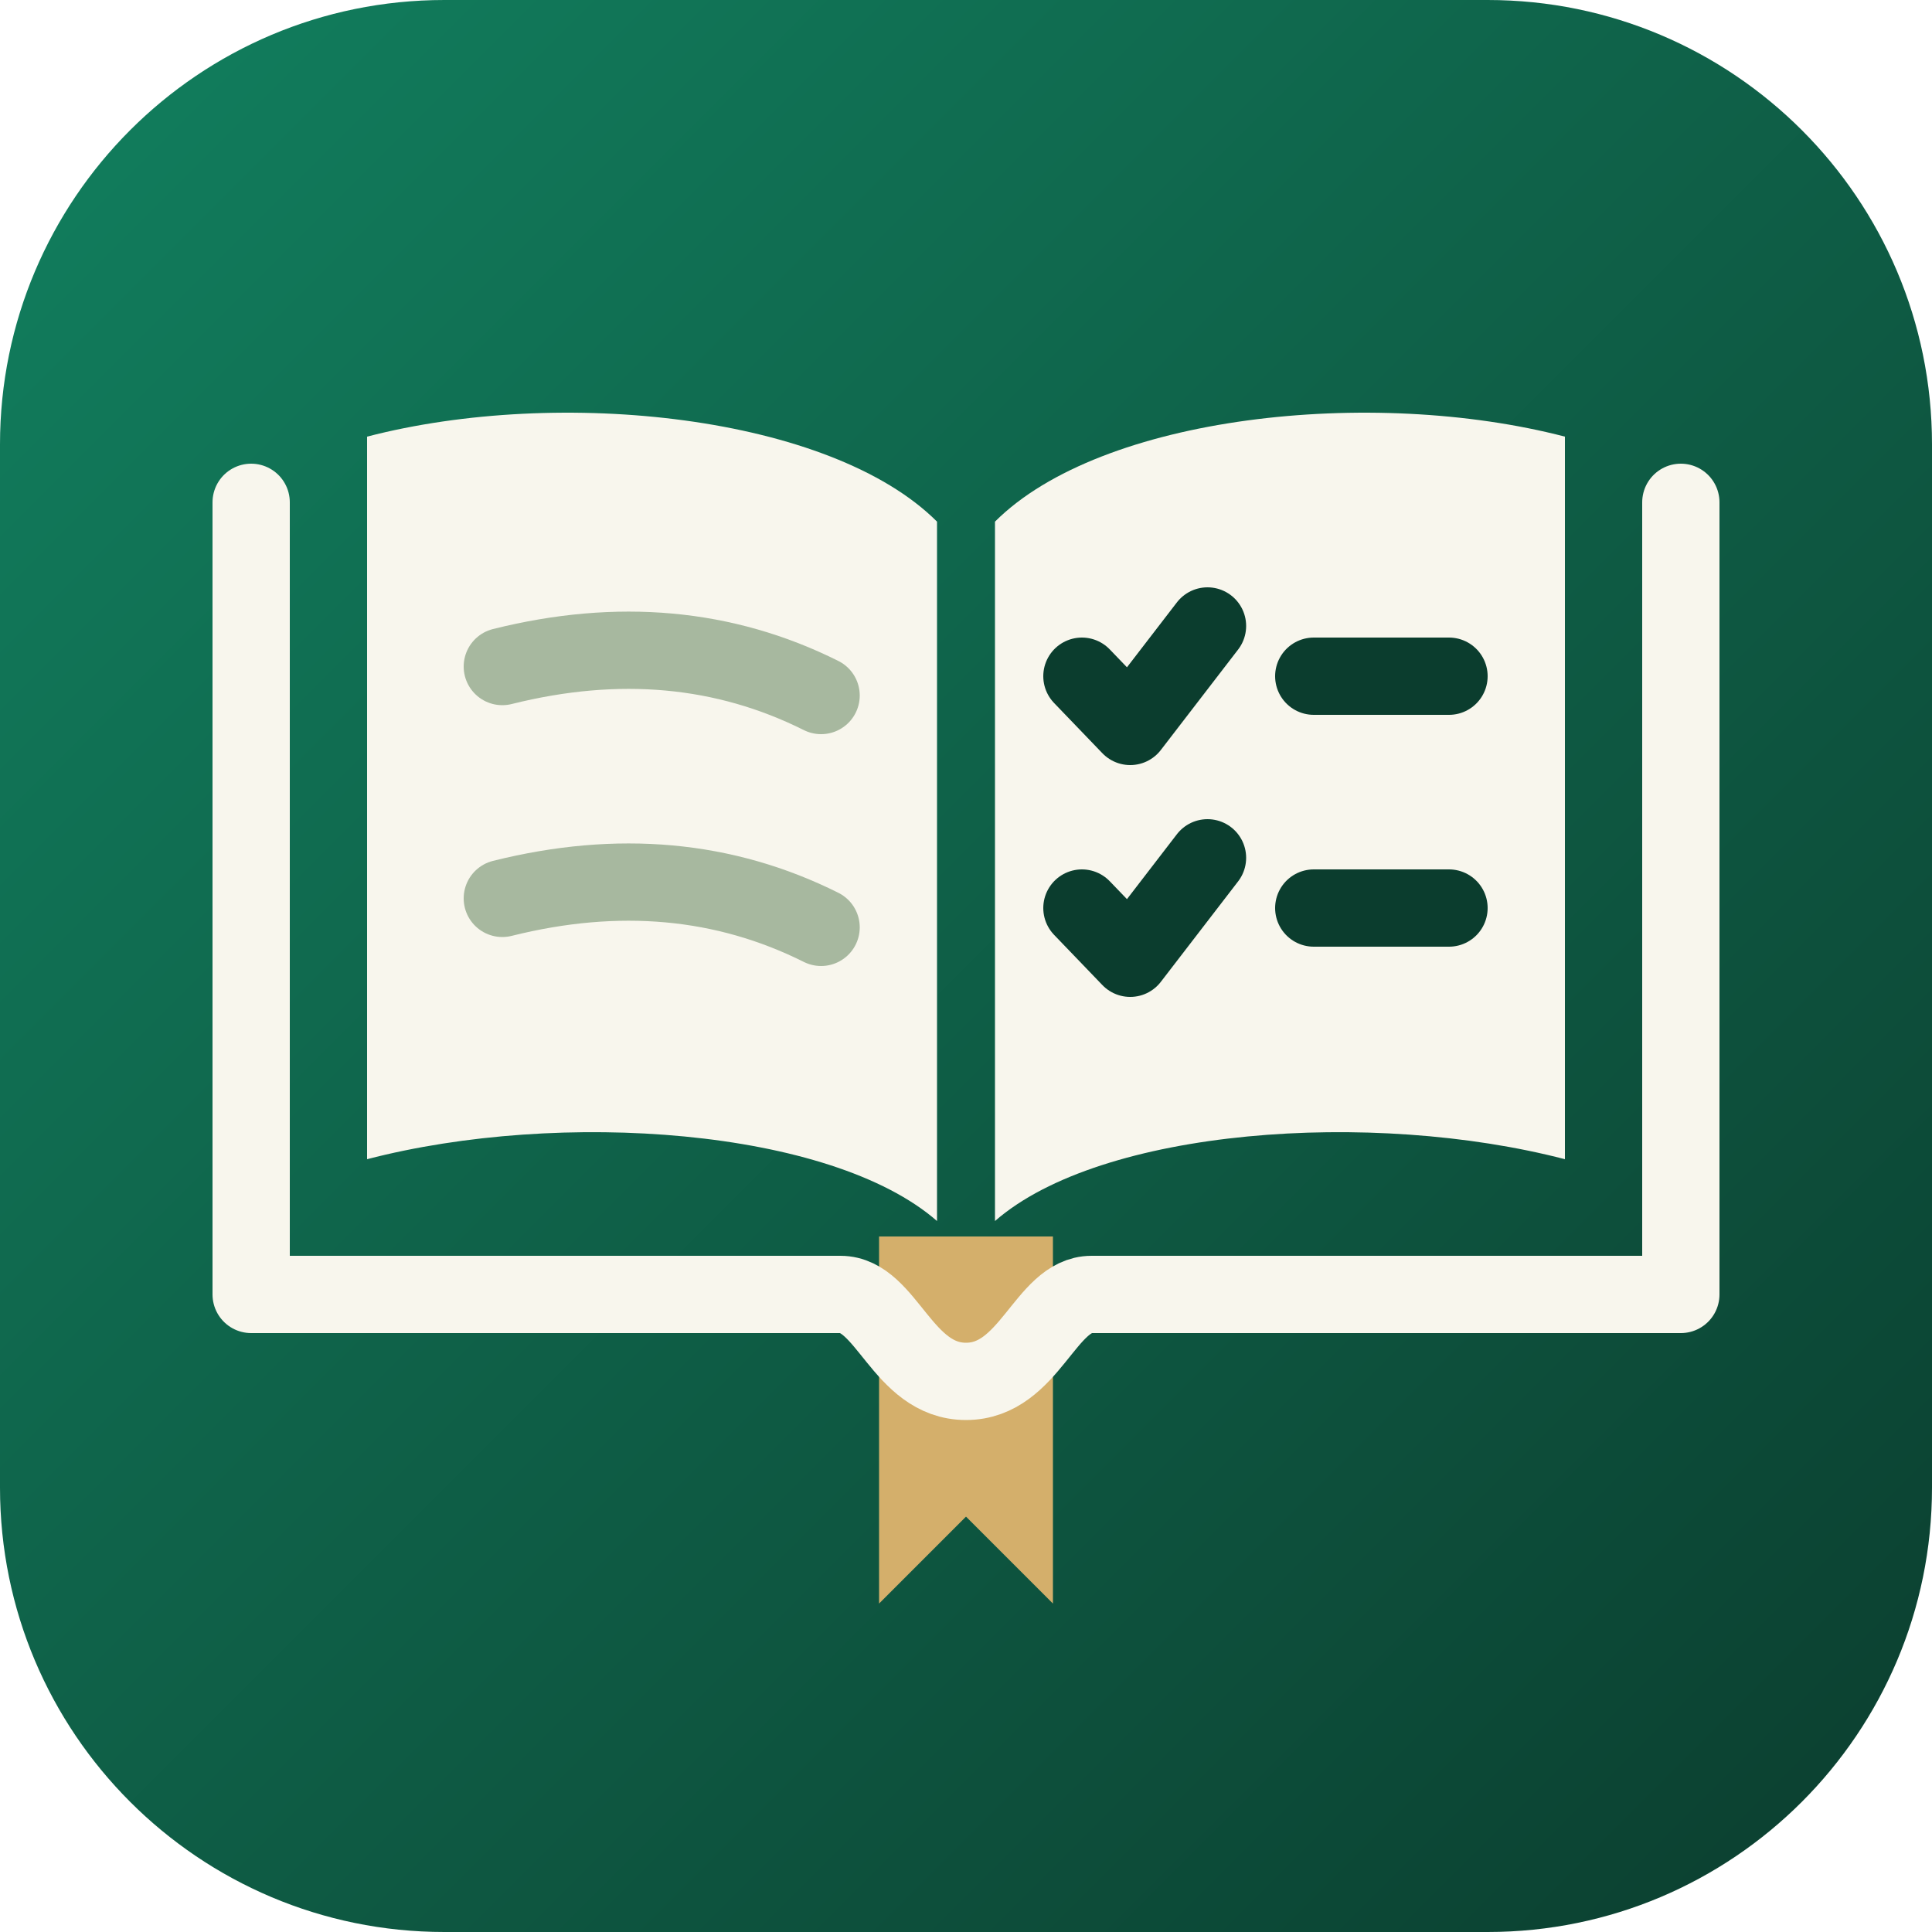
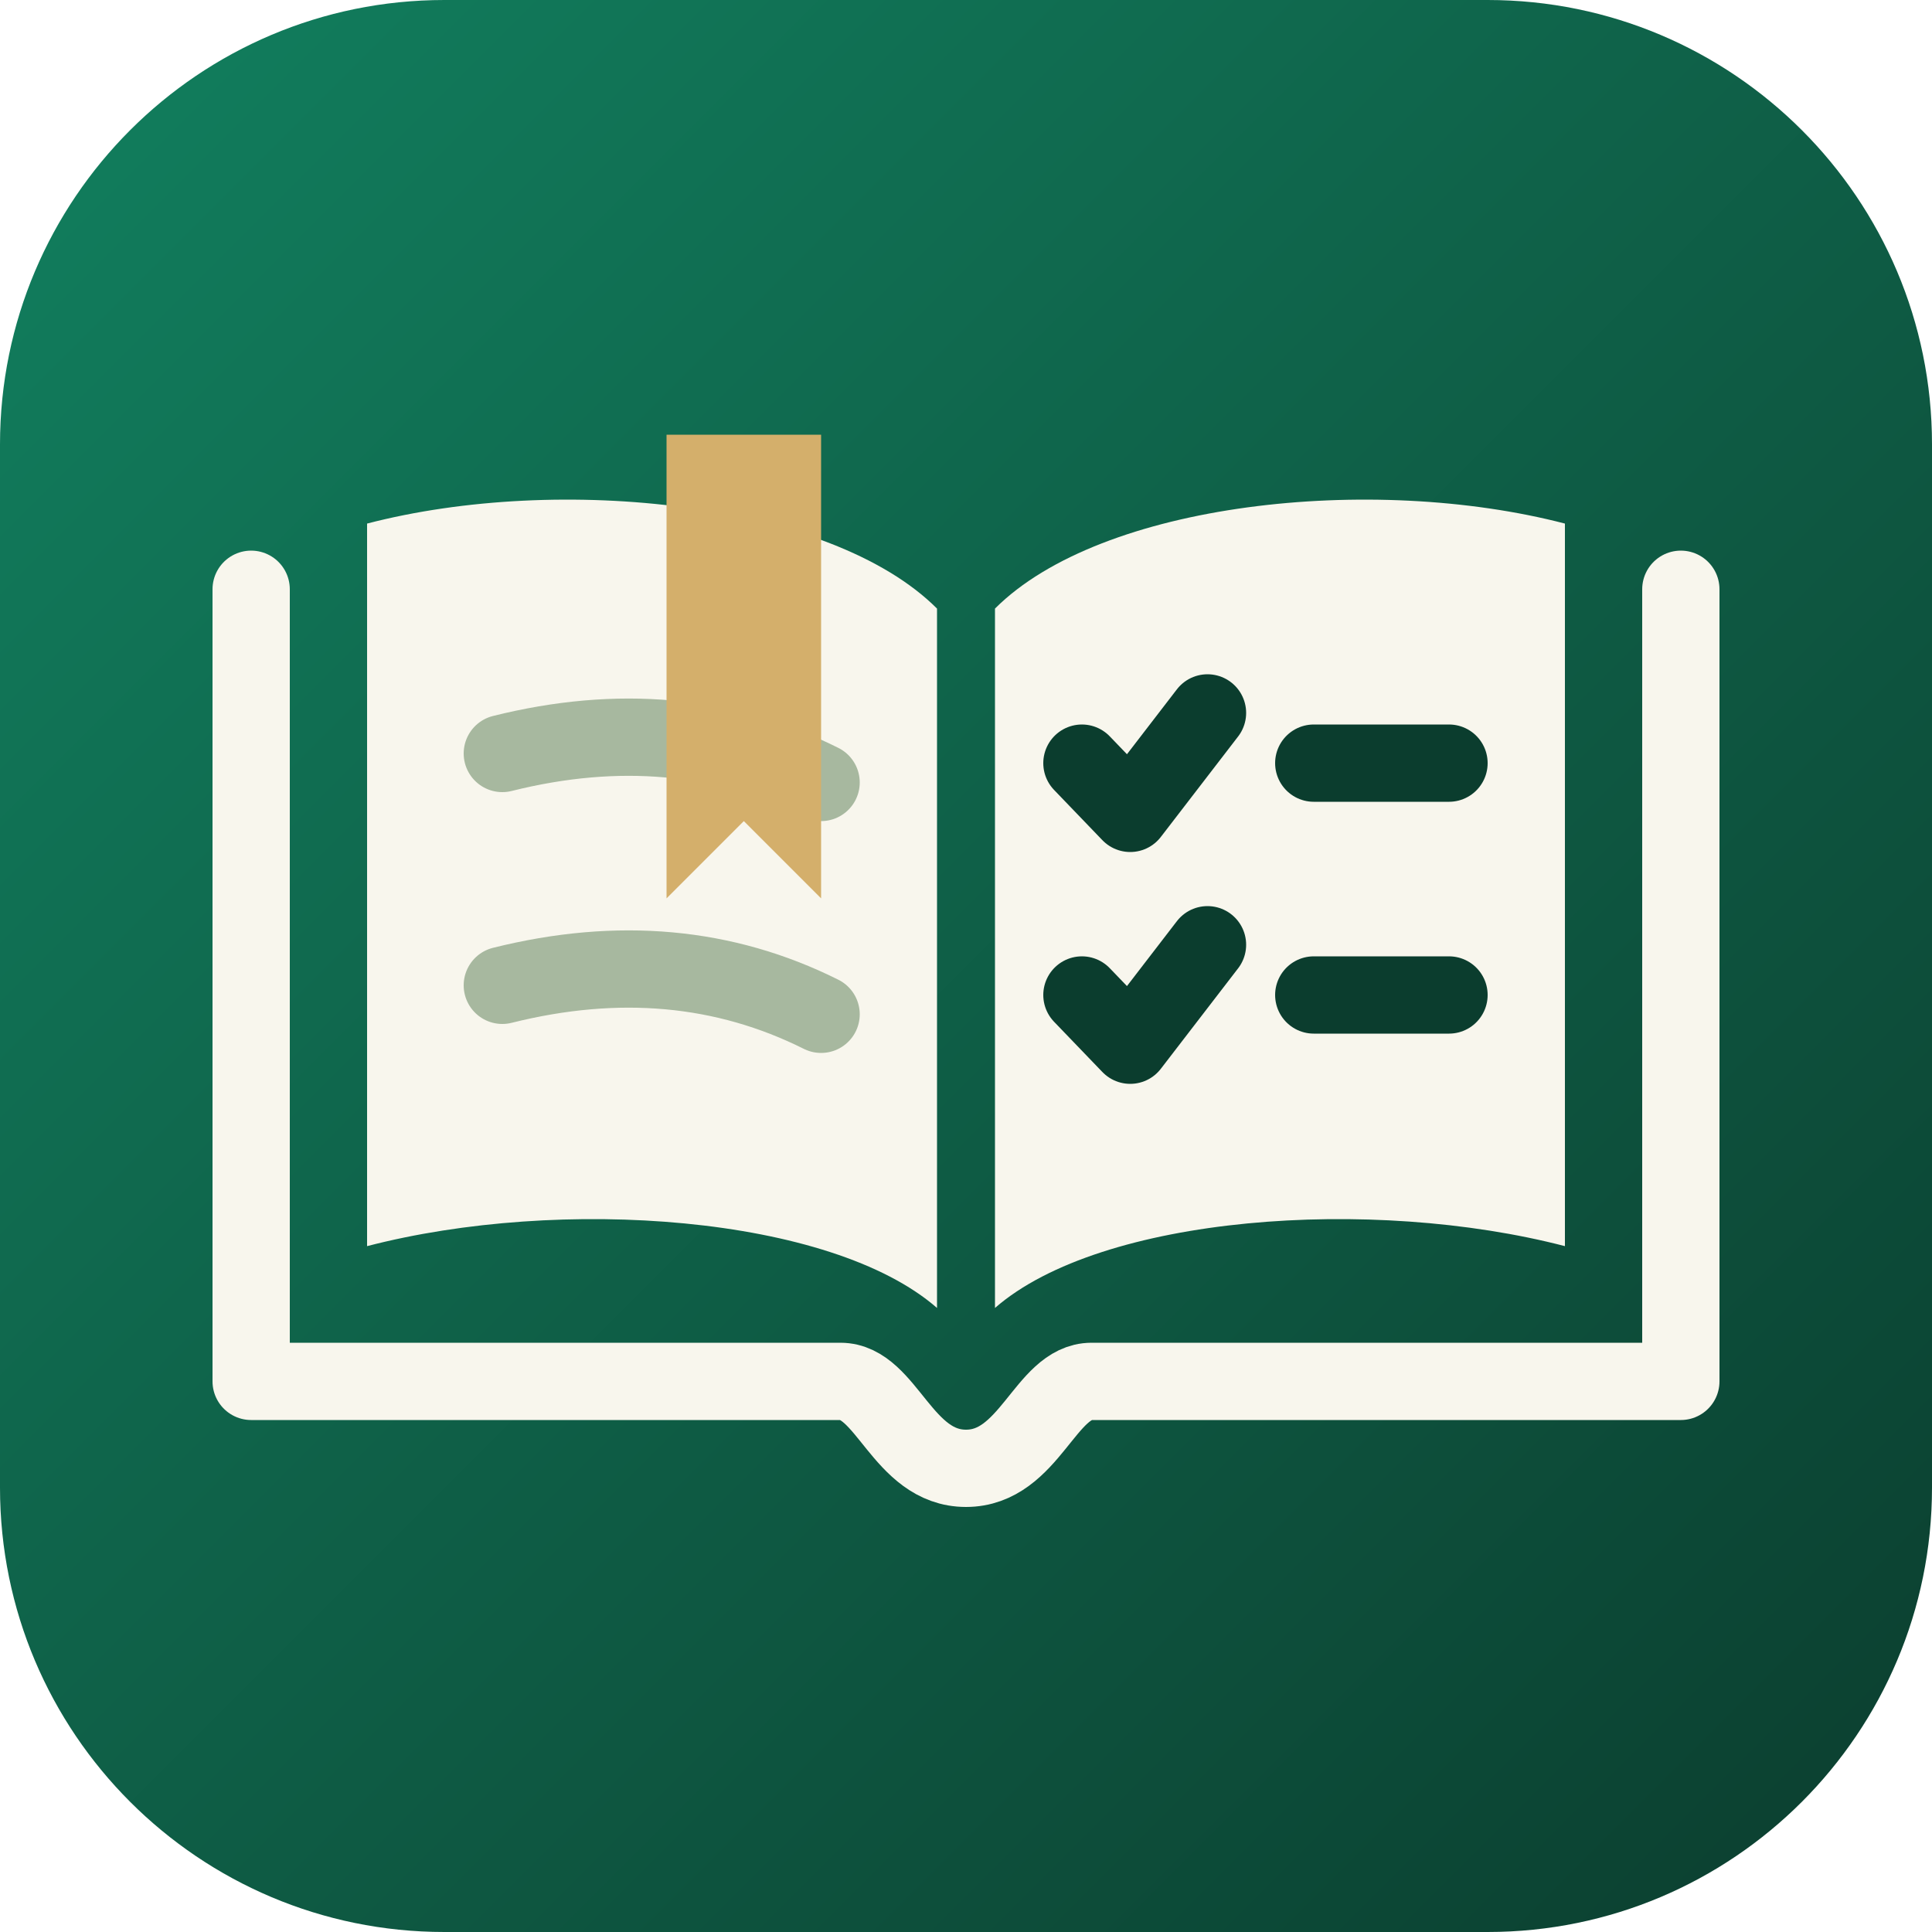
<svg xmlns="http://www.w3.org/2000/svg" viewBox="0 0 100 100">
  <defs>
    <linearGradient id="tile" x1="0" y1="0" x2="1" y2="1">
      <stop offset="0" stop-color="#12805f" />
      <stop offset="1" stop-color="#0b3d2e" />
    </linearGradient>
  </defs>
  <rect width="100" height="100" rx="23" fill="url(#tile)" />
-   <g transform="translate(0 -4)" fill="none" stroke-linecap="round" stroke-linejoin="round">
-     <path d="M45.5 68h9v19L50 82.5 45.5 87z" fill="#d4af6b" />
+   <g transform="translate(0 0.5)" fill="none" stroke-linecap="round" stroke-linejoin="round">
    <path d="M13 30v41h30.5c2.4 0 3.2 4.5 6.5 4.5s4.1-4.5 6.5-4.5H87V30" stroke="#f8f6ed" stroke-width="4" />
    <path d="M48.5 31C43 25.5 29 24 19 26.6V64c10-2.6 24-1.6 29.5 3.2z" fill="#f8f6ed" />
    <path d="M51.5 31C57 25.5 71 24 81 26.6V64c-10-2.6-24-1.6-29.5 3.2z" fill="#f8f6ed" />
    <g stroke="#a7b89f" stroke-width="4">
      <path d="M26 38.5c6-1.5 11.5-1 16.5 1.5" />
      <path d="M26 50.5c6-1.5 11.5-1 16.5 1.5" />
    </g>
+     <path d="M34.5 22h8v24l-4-4-4 4z" fill="#d4af6b" />
    <g stroke="#0b3d2e" stroke-width="4">
      <path d="M56 39l2.5 2.6 4-5.2M68 39h7" />
      <path d="M56 51l2.5 2.6 4-5.2M68 51h7" />
    </g>
  </g>
</svg>
